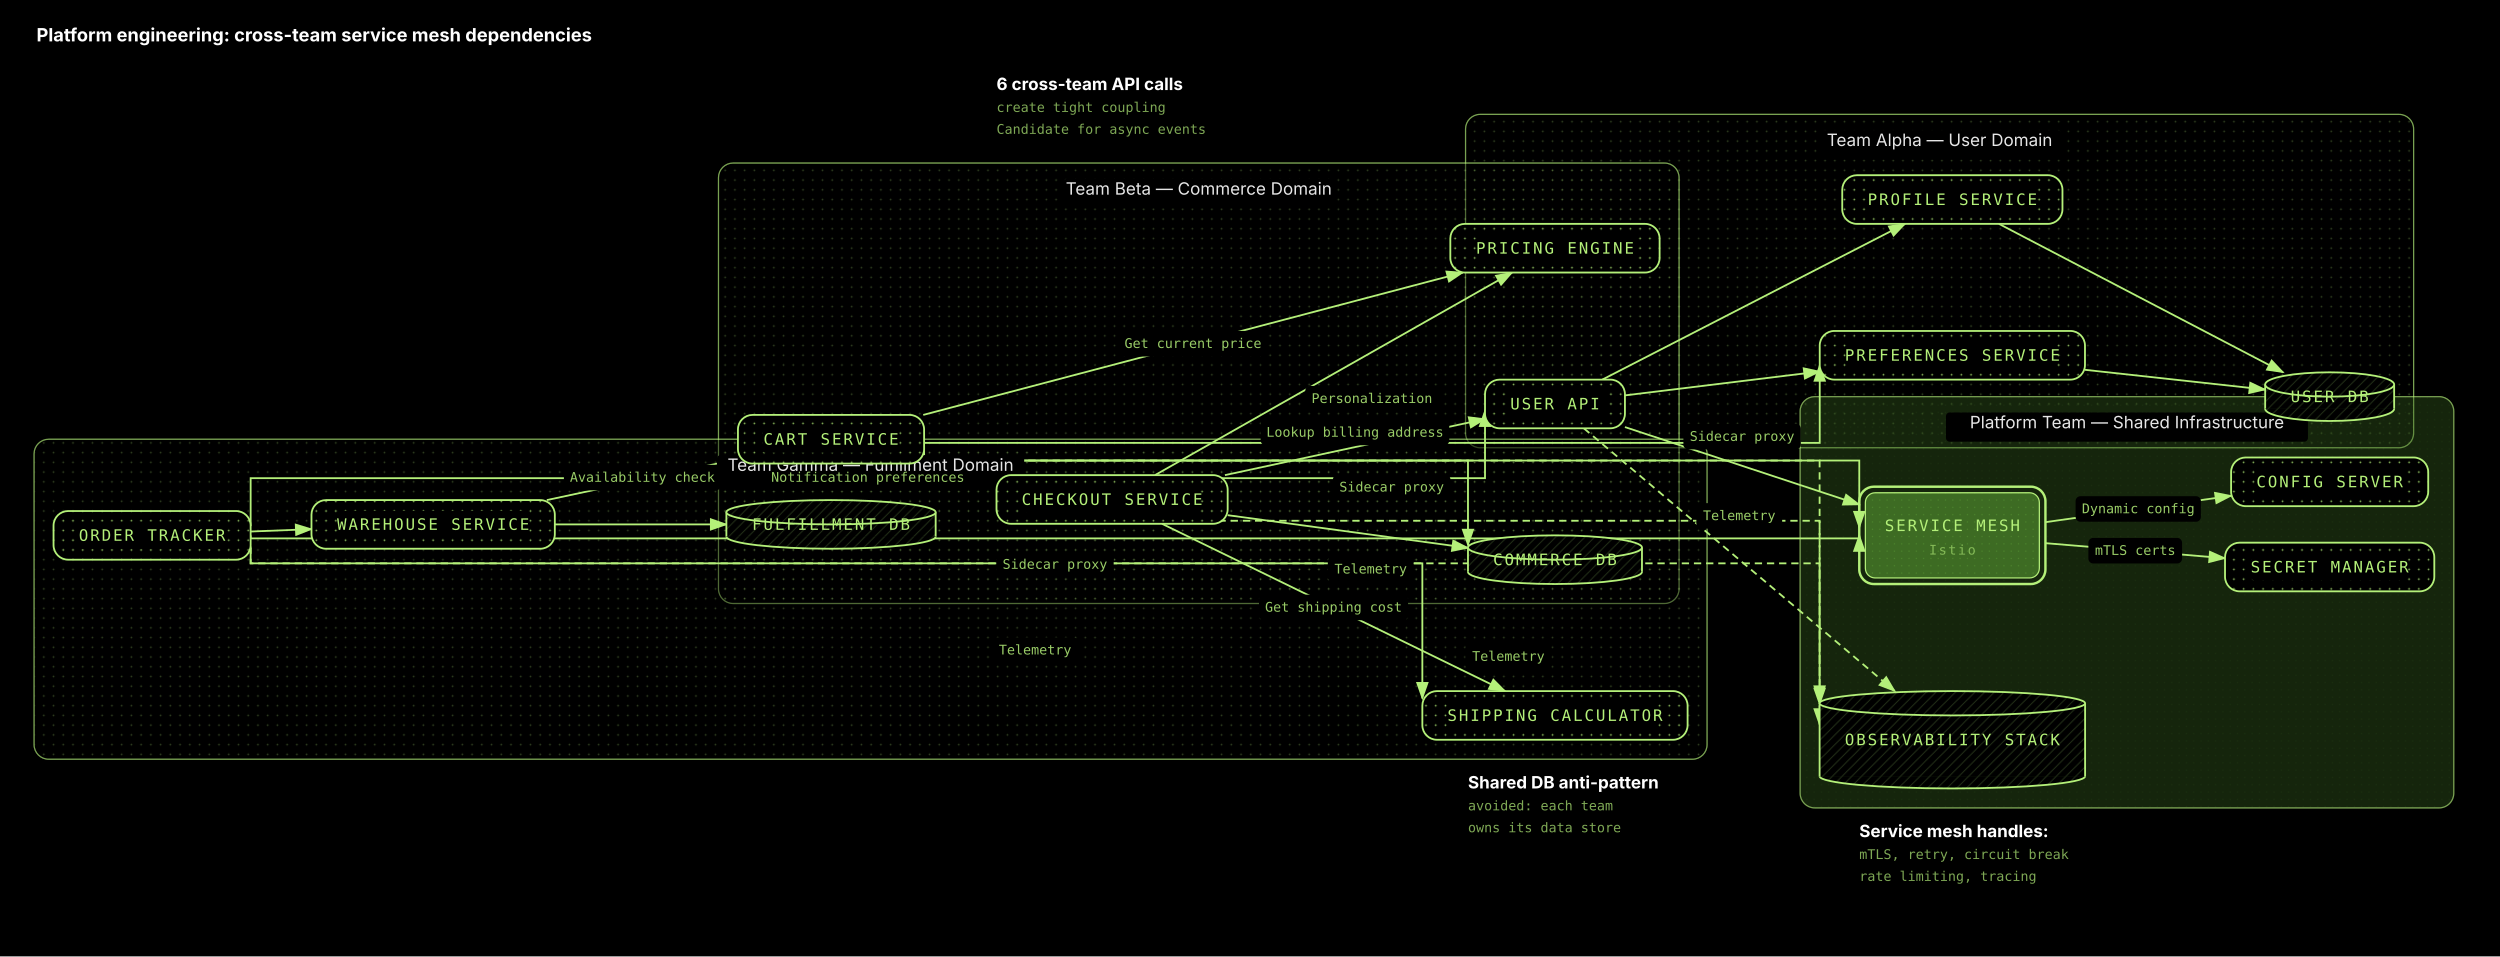
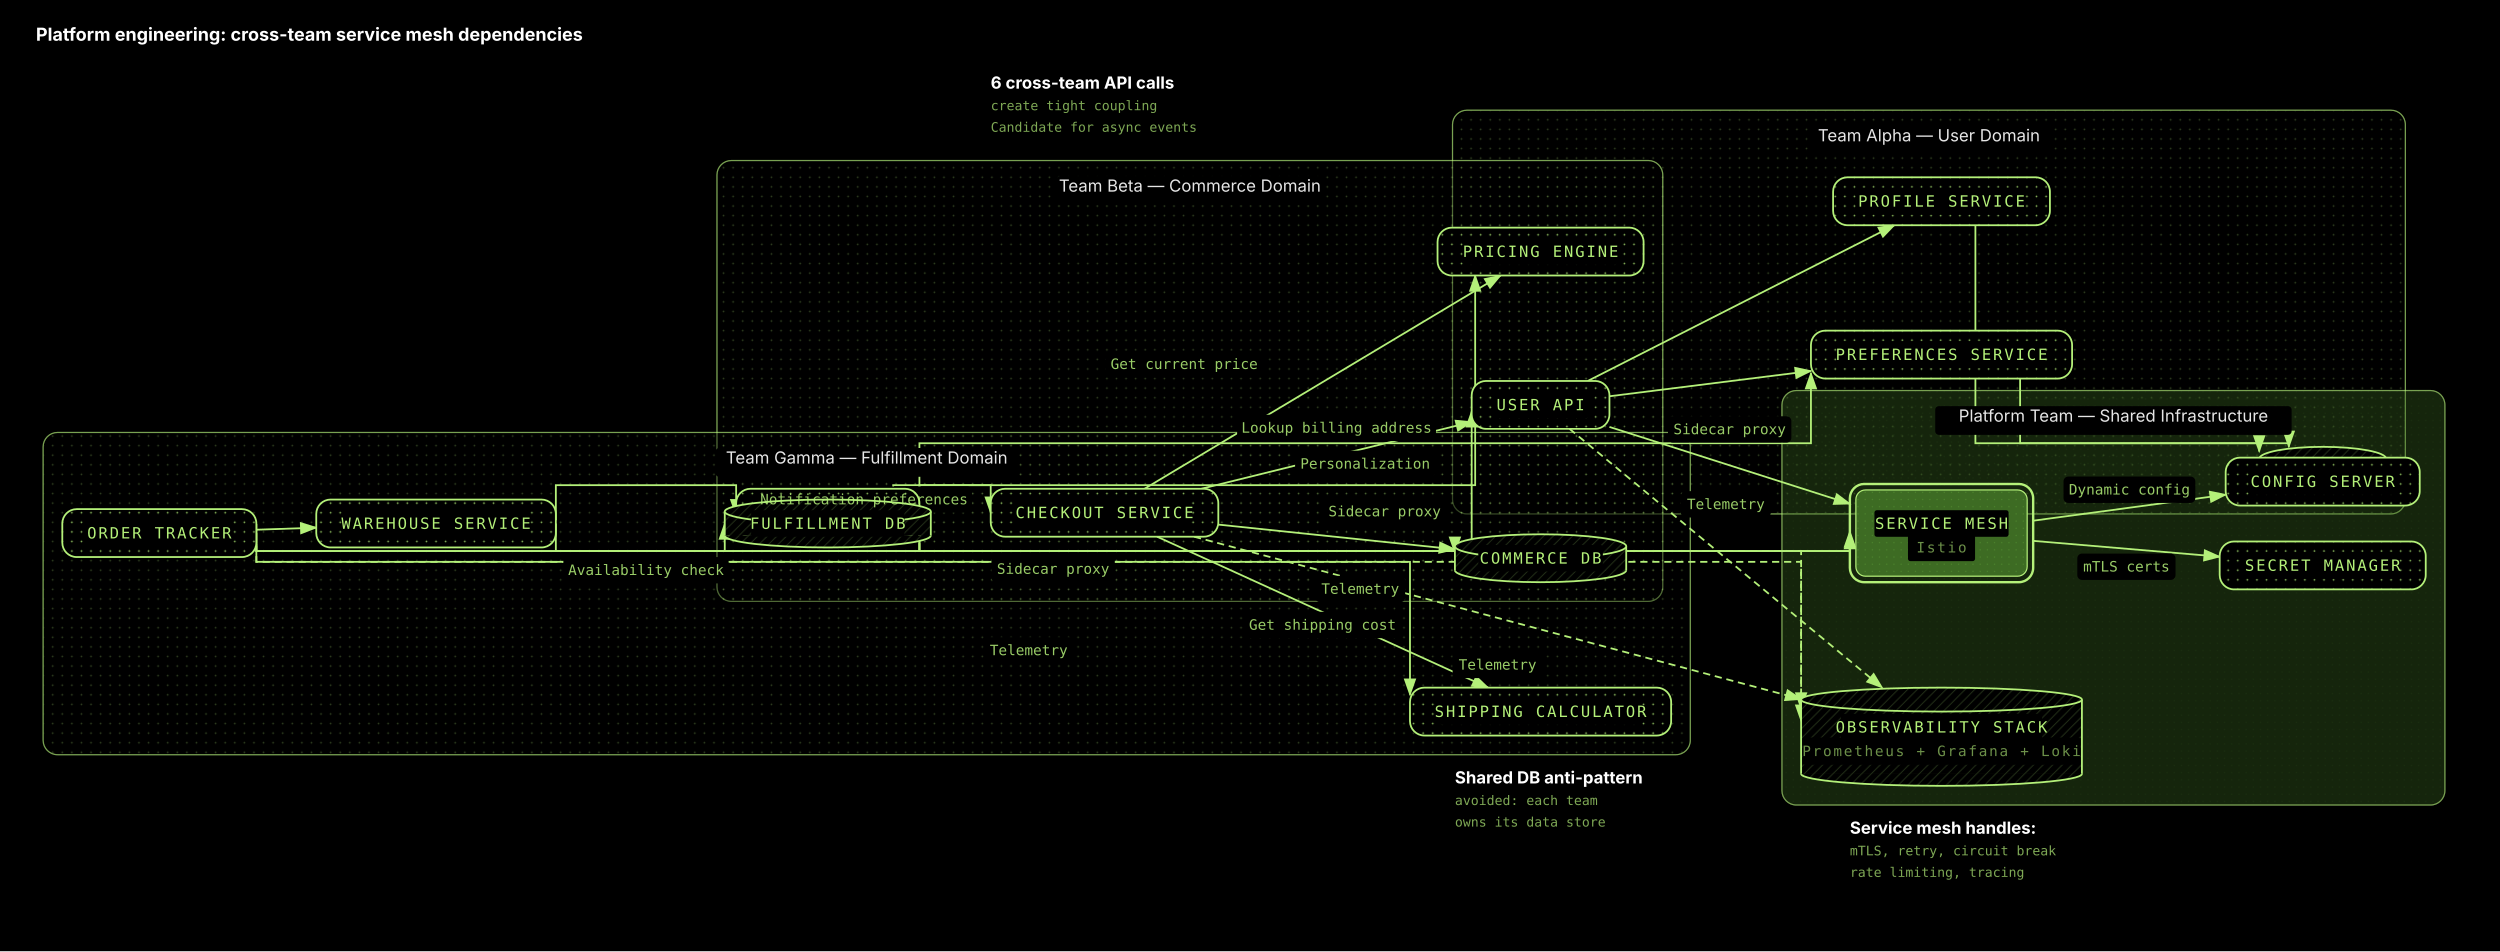
- <svg xmlns="http://www.w3.org/2000/svg" viewBox="0 0 2054.7 786" width="2054.7" height="786">
+ <svg xmlns="http://www.w3.org/2000/svg" viewBox="0 0 2086.9 794" width="2086.9" height="794">
  <defs>
    <pattern id="dotgrid" width="8" height="8" patternUnits="userSpaceOnUse">
      <rect width="8" height="8" fill="#000000" />
      <circle cx="4" cy="4" r="0.8" fill="#b4f079" opacity="0.7" />
    </pattern>
    <pattern id="crosshatch" width="8" height="8" patternUnits="userSpaceOnUse">
      <rect width="8" height="8" fill="#000000" />
      <path d="M0 8L8 0M-1 1L1 -1M7 9L9 7" stroke="#b4f079" stroke-width="0.8" opacity="0.2" />
    </pattern>
    <pattern id="hero" width="6" height="6" patternUnits="userSpaceOnUse">
      <rect width="6" height="6" fill="#3d6b23" />
      <circle cx="3" cy="3" r="0.6" fill="#5a9a35" opacity="0.5" />
    </pattern>
    <marker id="arrowhead" markerWidth="10" markerHeight="7" refX="9" refY="3.5" orient="auto" markerUnits="strokeWidth">
      <polygon points="0 0, 10 3.5, 0 7" fill="#b4f079" />
    </marker>
    <marker id="arrowhead-reverse" markerWidth="10" markerHeight="7" refX="1" refY="3.5" orient="auto" markerUnits="strokeWidth">
      <polygon points="10 0, 0 3.5, 10 7" fill="#b4f079" />
    </marker>
  </defs>
  <rect width="100%" height="100%" fill="#000000" />
  <g class="diagram">
    <text x="30" y="34" font-family="'Inter', 'Helvetica Neue', Arial, sans-serif" font-size="15" fill="#ffffff" font-weight="700">Platform engineering: cross-team service mesh dependencies</text>
-     <rect x="1204.5" y="94" width="779.2" height="274" rx="12" fill="url(#dotgrid)" stroke="#b4f079" stroke-width="1" opacity="0.35" />
-     <rect x="1204.5" y="94" width="779.2" height="274" rx="12" fill="none" stroke="#b4f079" stroke-width="1" opacity="0.5" />
-     <rect x="590.5" y="134" width="789.5" height="362" rx="12" fill="url(#dotgrid)" stroke="#b4f079" stroke-width="1" opacity="0.35" />
-     <rect x="590.5" y="134" width="789.5" height="362" rx="12" fill="none" stroke="#b4f079" stroke-width="1" opacity="0.5" />
-     <rect x="28" y="361" width="1375" height="263" rx="12" fill="url(#dotgrid)" stroke="#b4f079" stroke-width="1" opacity="0.35" />
-     <rect x="28" y="361" width="1375" height="263" rx="12" fill="none" stroke="#b4f079" stroke-width="1" opacity="0.5" />
-     <rect x="1479.5" y="326" width="537.2" height="338" rx="12" fill="url(#hero)" stroke="#b4f079" stroke-width="1" opacity="0.35" />
-     <rect x="1479.5" y="326" width="537.2" height="338" rx="12" fill="none" stroke="#b4f079" stroke-width="1" opacity="0.5" />
-     <line x1="1006.739" y1="390.5" x2="1220.5" y2="344.4" stroke="#b4f079" stroke-width="1.5" marker-end="url(#arrowhead)" />
-     <line x1="955.014" y1="430.5" x2="1236.986" y2="568" stroke="#b4f079" stroke-width="1.5" marker-end="url(#arrowhead)" />
-     <line x1="758.796" y1="341" x2="1202.204" y2="224" stroke="#b4f079" stroke-width="1.5" marker-end="url(#arrowhead)" />
-     <polyline points="759.5,355.272 759.5,364 1495.6,364 1495.6,300.161" fill="none" stroke="#b4f079" stroke-width="1.5" marker-end="url(#arrowhead)" />
-     <polyline points="206,432.413 206,393 1220.5,393 1220.5,337.386" fill="none" stroke="#b4f079" stroke-width="1.5" marker-end="url(#arrowhead)" />
-     <line x1="449.429" y1="411" x2="606.5" y2="377.376" stroke="#b4f079" stroke-width="1.5" marker-end="url(#arrowhead)" />
-     <line x1="1335.5" y1="351.014" x2="1528.1" y2="414.703" stroke="#b4f079" stroke-width="1.5" marker-end="url(#arrowhead)" />
-     <polyline points="759.5,367.558 759.5,378.5 1528.1,378.5 1528.1,433.442" fill="none" stroke="#b4f079" stroke-width="1.5" marker-end="url(#arrowhead)" />
-     <polyline points="206,440 206,442.5 1528.1,442.5 1528.1,440" fill="none" stroke="#b4f079" stroke-width="1.5" marker-end="url(#arrowhead)" />
-     <line x1="1681.1" y1="429.145" x2="1833.7" y2="407.493" stroke="#b4f079" stroke-width="1.5" marker-end="url(#arrowhead)" />
-     <line x1="1681.1" y1="446.414" x2="1828.7" y2="458.789" stroke="#b4f079" stroke-width="1.5" marker-end="url(#arrowhead)" />
-     <line x1="1301.667" y1="352" x2="1557.267" y2="568" stroke="#b4f079" stroke-width="1.5" stroke-dasharray="6 4" marker-end="url(#arrowhead)" />
-     <polyline points="757.623,381 757.623,378.5 1495.5,378.5 1495.5,578.76" fill="none" stroke="#b4f079" stroke-width="1.5" stroke-dasharray="6 4" marker-end="url(#arrowhead)" />
-     <polyline points="206,449.197 206,463 1495.5,463 1495.5,595.612" fill="none" stroke="#b4f079" stroke-width="1.5" stroke-dasharray="6 4" marker-end="url(#arrowhead)" />
-     <polyline points="983.934,430.5 983.934,428 1495.5,428 1495.5,576.799" fill="none" stroke="#b4f079" stroke-width="1.5" stroke-dasharray="6 4" marker-end="url(#arrowhead)" />
-     <line x1="1316.881" y1="312" x2="1565.719" y2="184" stroke="#b4f079" stroke-width="1.5" marker-end="url(#arrowhead)" />
-     <line x1="1335.5" y1="324.958" x2="1495.6" y2="305.35" stroke="#b4f079" stroke-width="1.5" marker-end="url(#arrowhead)" />
-     <line x1="1642.884" y1="184" x2="1876.416" y2="306" stroke="#b4f079" stroke-width="1.5" marker-end="url(#arrowhead)" />
-     <line x1="1713.6" y1="303.951" x2="1861.7" y2="320.189" stroke="#b4f079" stroke-width="1.5" marker-end="url(#arrowhead)" />
-     <line x1="759.5" y1="377.393" x2="820.667" y2="390.5" stroke="#b4f079" stroke-width="1.5" marker-end="url(#arrowhead)" />
-     <line x1="949.254" y1="390.5" x2="1242.746" y2="224" stroke="#b4f079" stroke-width="1.5" marker-end="url(#arrowhead)" />
-     <polyline points="759.5,373.729 759.5,378.5 1206.5,378.5 1206.5,448.103" fill="none" stroke="#b4f079" stroke-width="1.5" marker-end="url(#arrowhead)" />
-     <line x1="1009" y1="423.419" x2="1206.5" y2="450.277" stroke="#b4f079" stroke-width="1.5" marker-end="url(#arrowhead)" />
-     <line x1="206" y1="436.844" x2="256" y2="434.896" stroke="#b4f079" stroke-width="1.5" marker-end="url(#arrowhead)" />
-     <polyline points="206,450.397 206,463 1169,463 1169,574.009" fill="none" stroke="#b4f079" stroke-width="1.5" marker-end="url(#arrowhead)" />
-     <line x1="456" y1="431" x2="597" y2="431" stroke="#b4f079" stroke-width="1.5" marker-end="url(#arrowhead)" />
-     <rect x="1036.119" y="344.95" width="155" height="21" rx="4" fill="#000000" />
-     <rect x="1034.75" y="488.75" width="122.5" height="21" rx="4" fill="#000000" />
-     <rect x="919.25" y="272" width="122.5" height="21" rx="4" fill="#000000" />
-     <rect x="1072.8" y="317.217" width="109.5" height="21" rx="4" fill="#000000" />
-     <rect x="629.25" y="382" width="168" height="21" rx="4" fill="#000000" />
-     <rect x="463.464" y="382" width="129" height="21" rx="4" fill="#000000" />
-     <rect x="1383.55" y="348.359" width="96.5" height="21" rx="4" fill="#000000" />
-     <rect x="1095.55" y="390" width="96.5" height="21" rx="4" fill="#000000" />
-     <rect x="818.8" y="453.5" width="96.5" height="21" rx="4" fill="#000000" />
-     <rect x="1705.9" y="407.819" width="103" height="21" rx="4" fill="#000000" />
-     <rect x="1716.4" y="442.102" width="77" height="21" rx="4" fill="#000000" />
-     <rect x="1394.217" y="413.5" width="70.5" height="21" rx="4" fill="#000000" />
-     <rect x="1091.312" y="457.38" width="70.5" height="21" rx="4" fill="#000000" />
-     <rect x="815.5" y="523.905" width="70.5" height="21" rx="4" fill="#000000" />
-     <rect x="1204.467" y="529.15" width="70.5" height="21" rx="4" fill="#000000" />
-     <rect x="1494.1" y="107" width="200" height="24" fill="#000000" rx="3" />
-     <text x="1594.1" y="120" font-family="'Inter', 'Helvetica Neue', Arial, sans-serif" font-size="14" fill="#ffffff" opacity="0.9" text-anchor="middle">Team Alpha — User Domain</text>
-     <rect x="874" y="147" width="222.5" height="24" fill="#000000" rx="3" />
-     <text x="985.25" y="160" font-family="'Inter', 'Helvetica Neue', Arial, sans-serif" font-size="14" fill="#ffffff" opacity="0.9" text-anchor="middle">Team Beta — Commerce Domain</text>
-     <rect x="589.25" y="374" width="252.5" height="24" fill="#000000" rx="3" />
-     <text x="715.5" y="387" font-family="'Inter', 'Helvetica Neue', Arial, sans-serif" font-size="14" fill="#ffffff" opacity="0.9" text-anchor="middle">Team Gamma — Fulfillment Domain</text>
-     <rect x="1599.35" y="339" width="297.5" height="24" fill="#000000" rx="3" />
-     <text x="1748.1" y="352" font-family="'Inter', 'Helvetica Neue', Arial, sans-serif" font-size="14" fill="#ffffff" opacity="0.9" text-anchor="middle">Platform Team — Shared Infrastructure</text>
-     <rect x="1220.5" y="312" width="115" height="40" rx="12" fill="url(#dotgrid)" stroke="#b4f079" stroke-width="1.5" />
-     <rect x="1238" y="320.9" width="80" height="22.2" fill="#000000" rx="2" />
-     <text x="1278" y="332" font-family="'JetBrains Mono', 'Fira Code', 'SF Mono', 'Cascadia Code', monospace" font-size="13" fill="#b4f079" text-anchor="middle" dominant-baseline="central" letter-spacing="0.12em">USER API</text>
-     <rect x="1514.1" y="144" width="181" height="40" rx="12" fill="url(#dotgrid)" stroke="#b4f079" stroke-width="1.5" />
-     <rect x="1536.6" y="152.9" width="136" height="22.2" fill="#000000" rx="2" />
-     <text x="1604.6" y="164" font-family="'JetBrains Mono', 'Fira Code', 'SF Mono', 'Cascadia Code', monospace" font-size="13" fill="#b4f079" text-anchor="middle" dominant-baseline="central" letter-spacing="0.12em">PROFILE SERVICE</text>
-     <rect x="1495.6" y="272" width="218" height="40" rx="12" fill="url(#dotgrid)" stroke="#b4f079" stroke-width="1.5" />
-     <rect x="1520.6" y="280.9" width="168" height="22.2" fill="#000000" rx="2" />
-     <text x="1604.6" y="292" font-family="'JetBrains Mono', 'Fira Code', 'SF Mono', 'Cascadia Code', monospace" font-size="13" fill="#b4f079" text-anchor="middle" dominant-baseline="central" letter-spacing="0.12em">PREFERENCES SERVICE</text>
-     <rect x="1861.7" y="316" width="106" height="20" fill="url(#crosshatch)" stroke="none" />
-     <line x1="1861.7" y1="316" x2="1861.7" y2="336" stroke="#b4f079" stroke-width="1.5" />
-     <line x1="1967.7" y1="316" x2="1967.7" y2="336" stroke="#b4f079" stroke-width="1.5" />
-     <ellipse cx="1914.7" cy="316" rx="53" ry="10" fill="url(#crosshatch)" stroke="#b4f079" stroke-width="1.5" />
-     <path d="M1861.7,336 A53,10 0 0,0 1967.7,336" fill="url(#crosshatch)" stroke="#b4f079" stroke-width="1.5" />
-     <text x="1914.7" y="326" font-family="'JetBrains Mono', 'Fira Code', 'SF Mono', 'Cascadia Code', monospace" font-size="13" fill="#b4f079" text-anchor="middle" dominant-baseline="central" letter-spacing="0.12em">USER DB</text>
-     <rect x="606.5" y="341" width="153" height="40" rx="12" fill="url(#dotgrid)" stroke="#b4f079" stroke-width="1.5" />
-     <rect x="627" y="349.9" width="112" height="22.2" fill="#000000" rx="2" />
-     <text x="683" y="361" font-family="'JetBrains Mono', 'Fira Code', 'SF Mono', 'Cascadia Code', monospace" font-size="13" fill="#b4f079" text-anchor="middle" dominant-baseline="central" letter-spacing="0.12em">CART SERVICE</text>
-     <rect x="819" y="390.5" width="190" height="40" rx="12" fill="url(#dotgrid)" stroke="#b4f079" stroke-width="1.5" />
-     <rect x="842" y="399.4" width="144" height="22.2" fill="#000000" rx="2" />
-     <text x="914" y="410.5" font-family="'JetBrains Mono', 'Fira Code', 'SF Mono', 'Cascadia Code', monospace" font-size="13" fill="#b4f079" text-anchor="middle" dominant-baseline="central" letter-spacing="0.12em">CHECKOUT SERVICE</text>
-     <rect x="1192" y="184" width="172" height="40" rx="12" fill="url(#dotgrid)" stroke="#b4f079" stroke-width="1.5" />
-     <rect x="1214" y="192.9" width="128" height="22.2" fill="#000000" rx="2" />
-     <text x="1278" y="204" font-family="'JetBrains Mono', 'Fira Code', 'SF Mono', 'Cascadia Code', monospace" font-size="13" fill="#b4f079" text-anchor="middle" dominant-baseline="central" letter-spacing="0.12em">PRICING ENGINE</text>
-     <rect x="1206.5" y="450" width="143" height="20" fill="url(#crosshatch)" stroke="none" />
-     <line x1="1206.5" y1="450" x2="1206.5" y2="470" stroke="#b4f079" stroke-width="1.5" />
-     <line x1="1349.5" y1="450" x2="1349.5" y2="470" stroke="#b4f079" stroke-width="1.5" />
-     <ellipse cx="1278" cy="450" rx="71.5" ry="10" fill="url(#crosshatch)" stroke="#b4f079" stroke-width="1.5" />
-     <path d="M1206.5,470 A71.5,10 0 0,0 1349.5,470" fill="url(#crosshatch)" stroke="#b4f079" stroke-width="1.5" />
-     <text x="1278" y="460" font-family="'JetBrains Mono', 'Fira Code', 'SF Mono', 'Cascadia Code', monospace" font-size="13" fill="#b4f079" text-anchor="middle" dominant-baseline="central" letter-spacing="0.12em">COMMERCE DB</text>
-     <rect x="44" y="420" width="162" height="40" rx="12" fill="url(#dotgrid)" stroke="#b4f079" stroke-width="1.5" />
-     <rect x="65" y="428.9" width="120" height="22.2" fill="#000000" rx="2" />
-     <text x="125" y="440" font-family="'JetBrains Mono', 'Fira Code', 'SF Mono', 'Cascadia Code', monospace" font-size="13" fill="#b4f079" text-anchor="middle" dominant-baseline="central" letter-spacing="0.12em">ORDER TRACKER</text>
-     <rect x="256" y="411" width="200" height="40" rx="12" fill="url(#dotgrid)" stroke="#b4f079" stroke-width="1.5" />
-     <rect x="280" y="419.9" width="152" height="22.2" fill="#000000" rx="2" />
-     <text x="356" y="431" font-family="'JetBrains Mono', 'Fira Code', 'SF Mono', 'Cascadia Code', monospace" font-size="13" fill="#b4f079" text-anchor="middle" dominant-baseline="central" letter-spacing="0.12em">WAREHOUSE SERVICE</text>
-     <rect x="1169" y="568" width="218" height="40" rx="12" fill="url(#dotgrid)" stroke="#b4f079" stroke-width="1.5" />
-     <rect x="1194" y="576.9" width="168" height="22.2" fill="#000000" rx="2" />
-     <text x="1278" y="588" font-family="'JetBrains Mono', 'Fira Code', 'SF Mono', 'Cascadia Code', monospace" font-size="13" fill="#b4f079" text-anchor="middle" dominant-baseline="central" letter-spacing="0.12em">SHIPPING CALCULATOR</text>
-     <rect x="597" y="421" width="172" height="20" fill="url(#crosshatch)" stroke="none" />
-     <line x1="597" y1="421" x2="597" y2="441" stroke="#b4f079" stroke-width="1.5" />
-     <line x1="769" y1="421" x2="769" y2="441" stroke="#b4f079" stroke-width="1.5" />
-     <ellipse cx="683" cy="421" rx="86" ry="10" fill="url(#crosshatch)" stroke="#b4f079" stroke-width="1.5" />
-     <path d="M597,441 A86,10 0 0,0 769,441" fill="url(#crosshatch)" stroke="#b4f079" stroke-width="1.5" />
-     <text x="683" y="431" font-family="'JetBrains Mono', 'Fira Code', 'SF Mono', 'Cascadia Code', monospace" font-size="13" fill="#b4f079" text-anchor="middle" dominant-baseline="central" letter-spacing="0.12em">FULFILLMENT DB</text>
-     <rect x="1528.1" y="400" width="153" height="80" rx="12" fill="none" stroke="#b4f079" stroke-width="2" />
-     <rect x="1533.1" y="405" width="143" height="70" rx="8" fill="url(#hero)" stroke="#b4f079" stroke-width="1" />
-     <text x="1604.6" y="432" font-family="'JetBrains Mono', 'Fira Code', 'SF Mono', 'Cascadia Code', monospace" font-size="13" fill="#b4f079" text-anchor="middle" dominant-baseline="central" letter-spacing="0.12em">SERVICE MESH</text>
-     <text x="1604.6" y="452" font-family="'JetBrains Mono', 'Fira Code', 'SF Mono', 'Cascadia Code', monospace" font-size="11" fill="#b4f079" opacity="0.6" text-anchor="middle" dominant-baseline="central" letter-spacing="0.12em">Istio</text>
-     <rect x="1833.7" y="376" width="162" height="40" rx="12" fill="url(#dotgrid)" stroke="#b4f079" stroke-width="1.5" />
-     <rect x="1854.7" y="384.9" width="120" height="22.2" fill="#000000" rx="2" />
-     <text x="1914.7" y="396" font-family="'JetBrains Mono', 'Fira Code', 'SF Mono', 'Cascadia Code', monospace" font-size="13" fill="#b4f079" text-anchor="middle" dominant-baseline="central" letter-spacing="0.12em">CONFIG SERVER</text>
-     <rect x="1828.7" y="446" width="172" height="40" rx="12" fill="url(#dotgrid)" stroke="#b4f079" stroke-width="1.5" />
-     <rect x="1850.7" y="454.9" width="128" height="22.2" fill="#000000" rx="2" />
-     <text x="1914.7" y="466" font-family="'JetBrains Mono', 'Fira Code', 'SF Mono', 'Cascadia Code', monospace" font-size="13" fill="#b4f079" text-anchor="middle" dominant-baseline="central" letter-spacing="0.12em">SECRET MANAGER</text>
-     <rect x="1495.5" y="578" width="218.2" height="60" fill="url(#crosshatch)" stroke="none" />
-     <line x1="1495.5" y1="578" x2="1495.5" y2="638" stroke="#b4f079" stroke-width="1.5" />
-     <line x1="1713.7" y1="578" x2="1713.7" y2="638" stroke="#b4f079" stroke-width="1.5" />
-     <ellipse cx="1604.6" cy="578" rx="109.1" ry="10" fill="url(#crosshatch)" stroke="#b4f079" stroke-width="1.5" />
-     <path d="M1495.5,638 A109.1,10 0 0,0 1713.7,638" fill="url(#crosshatch)" stroke="#b4f079" stroke-width="1.5" />
-     <text x="1604.6" y="608" font-family="'JetBrains Mono', 'Fira Code', 'SF Mono', 'Cascadia Code', monospace" font-size="13" fill="#b4f079" text-anchor="middle" dominant-baseline="central" letter-spacing="0.12em">OBSERVABILITY STACK</text>
-     <text x="1113.619" y="358.95" font-family="'JetBrains Mono', 'Fira Code', 'SF Mono', 'Cascadia Code', monospace" font-size="11" fill="#b4f079" opacity="0.85" text-anchor="middle">Lookup billing address</text>
-     <text x="1096" y="502.75" font-family="'JetBrains Mono', 'Fira Code', 'SF Mono', 'Cascadia Code', monospace" font-size="11" fill="#b4f079" opacity="0.85" text-anchor="middle">Get shipping cost</text>
-     <text x="980.5" y="286" font-family="'JetBrains Mono', 'Fira Code', 'SF Mono', 'Cascadia Code', monospace" font-size="11" fill="#b4f079" opacity="0.85" text-anchor="middle">Get current price</text>
-     <text x="1127.55" y="331.217" font-family="'JetBrains Mono', 'Fira Code', 'SF Mono', 'Cascadia Code', monospace" font-size="11" fill="#b4f079" opacity="0.85" text-anchor="middle">Personalization</text>
-     <text x="713.25" y="396" font-family="'JetBrains Mono', 'Fira Code', 'SF Mono', 'Cascadia Code', monospace" font-size="11" fill="#b4f079" opacity="0.85" text-anchor="middle">Notification preferences</text>
-     <text x="527.964" y="396" font-family="'JetBrains Mono', 'Fira Code', 'SF Mono', 'Cascadia Code', monospace" font-size="11" fill="#b4f079" opacity="0.85" text-anchor="middle">Availability check</text>
-     <text x="1431.8" y="362.359" font-family="'JetBrains Mono', 'Fira Code', 'SF Mono', 'Cascadia Code', monospace" font-size="11" fill="#b4f079" opacity="0.85" text-anchor="middle">Sidecar proxy</text>
-     <text x="1143.8" y="404" font-family="'JetBrains Mono', 'Fira Code', 'SF Mono', 'Cascadia Code', monospace" font-size="11" fill="#b4f079" opacity="0.85" text-anchor="middle">Sidecar proxy</text>
-     <text x="867.05" y="467.5" font-family="'JetBrains Mono', 'Fira Code', 'SF Mono', 'Cascadia Code', monospace" font-size="11" fill="#b4f079" opacity="0.85" text-anchor="middle">Sidecar proxy</text>
-     <text x="1757.4" y="421.819" font-family="'JetBrains Mono', 'Fira Code', 'SF Mono', 'Cascadia Code', monospace" font-size="11" fill="#b4f079" opacity="0.85" text-anchor="middle">Dynamic config</text>
-     <text x="1754.9" y="456.102" font-family="'JetBrains Mono', 'Fira Code', 'SF Mono', 'Cascadia Code', monospace" font-size="11" fill="#b4f079" opacity="0.85" text-anchor="middle">mTLS certs</text>
-     <text x="1429.467" y="427.5" font-family="'JetBrains Mono', 'Fira Code', 'SF Mono', 'Cascadia Code', monospace" font-size="11" fill="#b4f079" opacity="0.85" text-anchor="middle">Telemetry</text>
-     <text x="1126.562" y="471.38" font-family="'JetBrains Mono', 'Fira Code', 'SF Mono', 'Cascadia Code', monospace" font-size="11" fill="#b4f079" opacity="0.85" text-anchor="middle">Telemetry</text>
-     <text x="850.75" y="537.905" font-family="'JetBrains Mono', 'Fira Code', 'SF Mono', 'Cascadia Code', monospace" font-size="11" fill="#b4f079" opacity="0.85" text-anchor="middle">Telemetry</text>
-     <text x="1239.717" y="543.15" font-family="'JetBrains Mono', 'Fira Code', 'SF Mono', 'Cascadia Code', monospace" font-size="11" fill="#b4f079" opacity="0.85" text-anchor="middle">Telemetry</text>
-     <text x="819" y="74" font-family="'Inter', 'Helvetica Neue', Arial, sans-serif" font-size="14" fill="#ffffff" font-weight="700">6 cross-team API calls</text>
-     <text x="819" y="92" font-family="'JetBrains Mono', 'Fira Code', 'SF Mono', 'Cascadia Code', monospace" font-size="11" fill="#b4f079" opacity="0.7">create tight coupling</text>
-     <text x="819" y="110" font-family="'JetBrains Mono', 'Fira Code', 'SF Mono', 'Cascadia Code', monospace" font-size="11" fill="#b4f079" opacity="0.7">Candidate for async events</text>
-     <text x="1528.1" y="688" font-family="'Inter', 'Helvetica Neue', Arial, sans-serif" font-size="14" fill="#ffffff" font-weight="700">Service mesh handles:</text>
-     <text x="1528.1" y="706" font-family="'JetBrains Mono', 'Fira Code', 'SF Mono', 'Cascadia Code', monospace" font-size="11" fill="#b4f079" opacity="0.7">mTLS, retry, circuit break</text>
-     <text x="1528.1" y="724" font-family="'JetBrains Mono', 'Fira Code', 'SF Mono', 'Cascadia Code', monospace" font-size="11" fill="#b4f079" opacity="0.7">rate limiting, tracing</text>
-     <text x="1206.5" y="648" font-family="'Inter', 'Helvetica Neue', Arial, sans-serif" font-size="14" fill="#ffffff" font-weight="700">Shared DB anti-pattern</text>
-     <text x="1206.5" y="666" font-family="'JetBrains Mono', 'Fira Code', 'SF Mono', 'Cascadia Code', monospace" font-size="11" fill="#b4f079" opacity="0.7">avoided: each team</text>
-     <text x="1206.5" y="684" font-family="'JetBrains Mono', 'Fira Code', 'SF Mono', 'Cascadia Code', monospace" font-size="11" fill="#b4f079" opacity="0.7">owns its data store</text>
+     <rect x="1212.5" y="92" width="795.4" height="337" rx="12" fill="url(#dotgrid)" stroke="#b4f079" stroke-width="1" opacity="0.35" />
+     <rect x="1212.5" y="92" width="795.4" height="337" rx="12" fill="none" stroke="#b4f079" stroke-width="1" opacity="0.5" />
+     <rect x="598.5" y="134" width="789.5" height="368" rx="12" fill="url(#dotgrid)" stroke="#b4f079" stroke-width="1" opacity="0.35" />
+     <rect x="598.5" y="134" width="789.5" height="368" rx="12" fill="none" stroke="#b4f079" stroke-width="1" opacity="0.5" />
+     <rect x="36" y="361" width="1375" height="269" rx="12" fill="url(#dotgrid)" stroke="#b4f079" stroke-width="1" opacity="0.35" />
+     <rect x="36" y="361" width="1375" height="269" rx="12" fill="none" stroke="#b4f079" stroke-width="1" opacity="0.5" />
+     <rect x="1487.5" y="326" width="553.4" height="346" rx="12" fill="url(#hero)" stroke="#b4f079" stroke-width="1" opacity="0.35" />
+     <rect x="1487.5" y="326" width="553.4" height="346" rx="12" fill="none" stroke="#b4f079" stroke-width="1" opacity="0.5" />
+     <line x1="1002.889" y1="408" x2="1228.5" y2="352.217" stroke="#b4f079" stroke-width="1.5" marker-end="url(#arrowhead)" />
+     <line x1="965.855" y1="448" x2="1242.145" y2="574" stroke="#b4f079" stroke-width="1.5" marker-end="url(#arrowhead)" />
+     <polyline points="745.587,408 745.587,405 1231.413,405 1231.413,230" fill="none" stroke="#b4f079" stroke-width="1.5" marker-end="url(#arrowhead)" />
+     <polyline points="767.5,417.138 767.5,370 1511.7,370 1511.7,311.476" fill="none" stroke="#b4f079" stroke-width="1.5" marker-end="url(#arrowhead)" />
+     <polyline points="214,437.483 214,460 1228.5,460 1228.5,343.336" fill="none" stroke="#b4f079" stroke-width="1.5" marker-end="url(#arrowhead)" />
+     <polyline points="464,434.248 464,405 614.5,405 614.5,430.106" fill="none" stroke="#b4f079" stroke-width="1.5" marker-end="url(#arrowhead)" />
+     <line x1="1343.5" y1="356.382" x2="1544.2" y2="420.544" stroke="#b4f079" stroke-width="1.5" marker-end="url(#arrowhead)" />
+     <polyline points="767.5,429.399 767.5,460 1544.2,460 1544.2,443.601" fill="none" stroke="#b4f079" stroke-width="1.5" marker-end="url(#arrowhead)" />
+     <polyline points="214,445 214,460 1544.2,460 1544.2,445" fill="none" stroke="#b4f079" stroke-width="1.5" marker-end="url(#arrowhead)" />
+     <line x1="1697.2" y1="434.662" x2="1857.9" y2="412.946" stroke="#b4f079" stroke-width="1.5" marker-end="url(#arrowhead)" />
+     <line x1="1697.2" y1="451.491" x2="1852.9" y2="464.703" stroke="#b4f079" stroke-width="1.5" marker-end="url(#arrowhead)" />
+     <line x1="1310.166" y1="358" x2="1571.16" y2="574" stroke="#b4f079" stroke-width="1.5" stroke-dasharray="6 4" marker-end="url(#arrowhead)" />
+     <polyline points="767.5,443.387 767.5,460 1503.5,460 1503.5,591.426" fill="none" stroke="#b4f079" stroke-width="1.5" stroke-dasharray="6 4" marker-end="url(#arrowhead)" />
+     <polyline points="214,454.256 214,469 1503.5,469 1503.5,601.608" fill="none" stroke="#b4f079" stroke-width="1.5" stroke-dasharray="6 4" marker-end="url(#arrowhead)" />
+     <line x1="996.727" y1="448" x2="1503.5" y2="583.633" stroke="#b4f079" stroke-width="1.5" stroke-dasharray="6 4" marker-end="url(#arrowhead)" />
+     <line x1="1325.376" y1="318" x2="1581.324" y2="188" stroke="#b4f079" stroke-width="1.5" marker-end="url(#arrowhead)" />
+     <line x1="1343.5" y1="330.785" x2="1511.7" y2="309.678" stroke="#b4f079" stroke-width="1.5" marker-end="url(#arrowhead)" />
+     <polyline points="1648.984,188 1648.984,370 1910.616,370 1910.616,373" fill="none" stroke="#b4f079" stroke-width="1.5" marker-end="url(#arrowhead)" />
+     <polyline points="1686.308,316 1686.308,370 1885.9,370 1885.9,376.843" fill="none" stroke="#b4f079" stroke-width="1.5" marker-end="url(#arrowhead)" />
+     <polyline points="767.5,428 767.5,405 827,405 827,428" fill="none" stroke="#b4f079" stroke-width="1.5" marker-end="url(#arrowhead)" />
+     <line x1="955.394" y1="408" x2="1252.606" y2="230" stroke="#b4f079" stroke-width="1.5" marker-end="url(#arrowhead)" />
+     <polyline points="767.5,432.886 767.5,460 1214.5,460 1214.5,461.434" fill="none" stroke="#b4f079" stroke-width="1.5" marker-end="url(#arrowhead)" />
+     <line x1="1017" y1="437.918" x2="1214.5" y2="458.536" stroke="#b4f079" stroke-width="1.5" marker-end="url(#arrowhead)" />
+     <line x1="214" y1="442.195" x2="264" y2="440.463" stroke="#b4f079" stroke-width="1.5" marker-end="url(#arrowhead)" />
+     <polyline points="214,455.467 214,469 1177,469 1177,579.914" fill="none" stroke="#b4f079" stroke-width="1.5" marker-end="url(#arrowhead)" />
+     <polyline points="464,437 464,460 605,460 605,437" fill="none" stroke="#b4f079" stroke-width="1.5" marker-end="url(#arrowhead)" />
+     <rect x="1032.694" y="346.208" width="166" height="22" rx="4" fill="#000000" />
+     <rect x="1038.5" y="510.703" width="131" height="22" rx="4" fill="#000000" />
+     <rect x="923" y="293" width="131" height="22" rx="4" fill="#000000" />
+     <rect x="1081.1" y="376.208" width="117" height="22" rx="4" fill="#000000" />
+     <rect x="631.25" y="406" width="180" height="22" rx="4" fill="#000000" />
+     <rect x="470.25" y="465" width="138" height="22" rx="4" fill="#000000" />
+     <rect x="1392.35" y="347.463" width="103" height="22" rx="4" fill="#000000" />
+     <rect x="1104.35" y="416" width="103" height="22" rx="4" fill="#000000" />
+     <rect x="827.6" y="464" width="103" height="22" rx="4" fill="#000000" />
+     <rect x="1722.55" y="397.804" width="110" height="22" rx="4" fill="#000000" />
+     <rect x="1734.05" y="462.097" width="82" height="22" rx="4" fill="#000000" />
+     <rect x="1403.163" y="410" width="75" height="22" rx="4" fill="#000000" />
+     <rect x="1098" y="480.703" width="75" height="22" rx="4" fill="#000000" />
+     <rect x="821.25" y="531.932" width="75" height="22" rx="4" fill="#000000" />
+     <rect x="1212.614" y="544" width="75" height="22" rx="4" fill="#000000" />
+     <rect x="1510.2" y="105" width="200" height="24" fill="#000000" rx="3" />
+     <text x="1610.2" y="118" font-family="'Inter', 'Helvetica Neue', Arial, sans-serif" font-size="14" fill="#ffffff" opacity="0.9" text-anchor="middle">Team Alpha — User Domain</text>
+     <rect x="882" y="147" width="222.5" height="24" fill="#000000" rx="3" />
+     <text x="993.25" y="160" font-family="'Inter', 'Helvetica Neue', Arial, sans-serif" font-size="14" fill="#ffffff" opacity="0.9" text-anchor="middle">Team Beta — Commerce Domain</text>
+     <rect x="597.25" y="374" width="252.5" height="24" fill="#000000" rx="3" />
+     <text x="723.5" y="387" font-family="'Inter', 'Helvetica Neue', Arial, sans-serif" font-size="14" fill="#ffffff" opacity="0.9" text-anchor="middle">Team Gamma — Fulfillment Domain</text>
+     <rect x="1615.45" y="339" width="297.5" height="24" fill="#000000" rx="3" />
+     <text x="1764.2" y="352" font-family="'Inter', 'Helvetica Neue', Arial, sans-serif" font-size="14" fill="#ffffff" opacity="0.9" text-anchor="middle">Platform Team — Shared Infrastructure</text>
+     <rect x="1228.5" y="318" width="115" height="40" rx="12" fill="url(#dotgrid)" stroke="#b4f079" stroke-width="1.5" />
+     <rect x="1246" y="326.9" width="80" height="22.2" fill="#000000" rx="2" />
+     <text x="1286" y="338" font-family="'JetBrains Mono', 'Fira Code', 'SF Mono', 'Cascadia Code', monospace" font-size="13" fill="#b4f079" text-anchor="middle" dominant-baseline="central" letter-spacing="0.12em">USER API</text>
+     <rect x="1530.2" y="148" width="181" height="40" rx="12" fill="url(#dotgrid)" stroke="#b4f079" stroke-width="1.5" />
+     <rect x="1552.7" y="156.9" width="136" height="22.2" fill="#000000" rx="2" />
+     <text x="1620.7" y="168" font-family="'JetBrains Mono', 'Fira Code', 'SF Mono', 'Cascadia Code', monospace" font-size="13" fill="#b4f079" text-anchor="middle" dominant-baseline="central" letter-spacing="0.12em">PROFILE SERVICE</text>
+     <rect x="1511.7" y="276" width="218" height="40" rx="12" fill="url(#dotgrid)" stroke="#b4f079" stroke-width="1.5" />
+     <rect x="1536.7" y="284.9" width="168" height="22.2" fill="#000000" rx="2" />
+     <text x="1620.7" y="296" font-family="'JetBrains Mono', 'Fira Code', 'SF Mono', 'Cascadia Code', monospace" font-size="13" fill="#b4f079" text-anchor="middle" dominant-baseline="central" letter-spacing="0.12em">PREFERENCES SERVICE</text>
+     <rect x="1885.9" y="383" width="106" height="20" fill="url(#crosshatch)" stroke="none" />
+     <line x1="1885.9" y1="383" x2="1885.9" y2="403" stroke="#b4f079" stroke-width="1.5" />
+     <line x1="1991.9" y1="383" x2="1991.9" y2="403" stroke="#b4f079" stroke-width="1.5" />
+     <ellipse cx="1938.9" cy="383" rx="53" ry="10" fill="url(#crosshatch)" stroke="#b4f079" stroke-width="1.5" />
+     <path d="M1885.9,403 A53,10 0 0,0 1991.9,403" fill="url(#crosshatch)" stroke="#b4f079" stroke-width="1.5" />
+     <rect x="1902.9" y="381.9" width="72" height="22.2" fill="#000000" rx="2" />
+     <text x="1938.9" y="393" font-family="'JetBrains Mono', 'Fira Code', 'SF Mono', 'Cascadia Code', monospace" font-size="13" fill="#b4f079" text-anchor="middle" dominant-baseline="central" letter-spacing="0.12em">USER DB</text>
+     <rect x="614.5" y="408" width="153" height="40" rx="12" fill="url(#dotgrid)" stroke="#b4f079" stroke-width="1.5" />
+     <rect x="635" y="416.9" width="112" height="22.2" fill="#000000" rx="2" />
+     <text x="691" y="428" font-family="'JetBrains Mono', 'Fira Code', 'SF Mono', 'Cascadia Code', monospace" font-size="13" fill="#b4f079" text-anchor="middle" dominant-baseline="central" letter-spacing="0.12em">CART SERVICE</text>
+     <rect x="827" y="408" width="190" height="40" rx="12" fill="url(#dotgrid)" stroke="#b4f079" stroke-width="1.5" />
+     <rect x="850" y="416.9" width="144" height="22.2" fill="#000000" rx="2" />
+     <text x="922" y="428" font-family="'JetBrains Mono', 'Fira Code', 'SF Mono', 'Cascadia Code', monospace" font-size="13" fill="#b4f079" text-anchor="middle" dominant-baseline="central" letter-spacing="0.12em">CHECKOUT SERVICE</text>
+     <rect x="1200" y="190" width="172" height="40" rx="12" fill="url(#dotgrid)" stroke="#b4f079" stroke-width="1.5" />
+     <rect x="1222" y="198.9" width="128" height="22.2" fill="#000000" rx="2" />
+     <text x="1286" y="210" font-family="'JetBrains Mono', 'Fira Code', 'SF Mono', 'Cascadia Code', monospace" font-size="13" fill="#b4f079" text-anchor="middle" dominant-baseline="central" letter-spacing="0.12em">PRICING ENGINE</text>
+     <rect x="1214.5" y="456" width="143" height="20" fill="url(#crosshatch)" stroke="none" />
+     <line x1="1214.5" y1="456" x2="1214.5" y2="476" stroke="#b4f079" stroke-width="1.5" />
+     <line x1="1357.5" y1="456" x2="1357.5" y2="476" stroke="#b4f079" stroke-width="1.5" />
+     <ellipse cx="1286" cy="456" rx="71.5" ry="10" fill="url(#crosshatch)" stroke="#b4f079" stroke-width="1.5" />
+     <path d="M1214.5,476 A71.5,10 0 0,0 1357.5,476" fill="url(#crosshatch)" stroke="#b4f079" stroke-width="1.5" />
+     <rect x="1234" y="454.9" width="104" height="22.2" fill="#000000" rx="2" />
+     <text x="1286" y="466" font-family="'JetBrains Mono', 'Fira Code', 'SF Mono', 'Cascadia Code', monospace" font-size="13" fill="#b4f079" text-anchor="middle" dominant-baseline="central" letter-spacing="0.12em">COMMERCE DB</text>
+     <rect x="52" y="425" width="162" height="40" rx="12" fill="url(#dotgrid)" stroke="#b4f079" stroke-width="1.5" />
+     <rect x="73" y="433.9" width="120" height="22.2" fill="#000000" rx="2" />
+     <text x="133" y="445" font-family="'JetBrains Mono', 'Fira Code', 'SF Mono', 'Cascadia Code', monospace" font-size="13" fill="#b4f079" text-anchor="middle" dominant-baseline="central" letter-spacing="0.12em">ORDER TRACKER</text>
+     <rect x="264" y="417" width="200" height="40" rx="12" fill="url(#dotgrid)" stroke="#b4f079" stroke-width="1.5" />
+     <rect x="288" y="425.9" width="152" height="22.2" fill="#000000" rx="2" />
+     <text x="364" y="437" font-family="'JetBrains Mono', 'Fira Code', 'SF Mono', 'Cascadia Code', monospace" font-size="13" fill="#b4f079" text-anchor="middle" dominant-baseline="central" letter-spacing="0.12em">WAREHOUSE SERVICE</text>
+     <rect x="1177" y="574" width="218" height="40" rx="12" fill="url(#dotgrid)" stroke="#b4f079" stroke-width="1.5" />
+     <rect x="1202" y="582.9" width="168" height="22.2" fill="#000000" rx="2" />
+     <text x="1286" y="594" font-family="'JetBrains Mono', 'Fira Code', 'SF Mono', 'Cascadia Code', monospace" font-size="13" fill="#b4f079" text-anchor="middle" dominant-baseline="central" letter-spacing="0.12em">SHIPPING CALCULATOR</text>
+     <rect x="605" y="427" width="172" height="20" fill="url(#crosshatch)" stroke="none" />
+     <line x1="605" y1="427" x2="605" y2="447" stroke="#b4f079" stroke-width="1.5" />
+     <line x1="777" y1="427" x2="777" y2="447" stroke="#b4f079" stroke-width="1.5" />
+     <ellipse cx="691" cy="427" rx="86" ry="10" fill="url(#crosshatch)" stroke="#b4f079" stroke-width="1.5" />
+     <path d="M605,447 A86,10 0 0,0 777,447" fill="url(#crosshatch)" stroke="#b4f079" stroke-width="1.5" />
+     <rect x="627" y="425.9" width="128" height="22.2" fill="#000000" rx="2" />
+     <text x="691" y="437" font-family="'JetBrains Mono', 'Fira Code', 'SF Mono', 'Cascadia Code', monospace" font-size="13" fill="#b4f079" text-anchor="middle" dominant-baseline="central" letter-spacing="0.12em">FULFILLMENT DB</text>
+     <rect x="1544.2" y="404" width="153" height="82" rx="12" fill="none" stroke="#b4f079" stroke-width="2" />
+     <rect x="1549.2" y="409" width="143" height="72" rx="8" fill="url(#hero)" stroke="#b4f079" stroke-width="1" />
+     <rect x="1564.7" y="425.9" width="112" height="22.2" fill="#000000" rx="2" />
+     <text x="1620.7" y="437" font-family="'JetBrains Mono', 'Fira Code', 'SF Mono', 'Cascadia Code', monospace" font-size="13" fill="#b4f079" text-anchor="middle" dominant-baseline="central" letter-spacing="0.12em">SERVICE MESH</text>
+     <rect x="1592.7" y="445.6" width="56" height="22.8" fill="#000000" rx="2" />
+     <text x="1620.7" y="457" font-family="'JetBrains Mono', 'Fira Code', 'SF Mono', 'Cascadia Code', monospace" font-size="12" fill="#b4f079" opacity="0.6" text-anchor="middle" dominant-baseline="central" letter-spacing="0.12em">Istio</text>
+     <rect x="1857.9" y="382" width="162" height="40" rx="12" fill="url(#dotgrid)" stroke="#b4f079" stroke-width="1.5" />
+     <rect x="1878.9" y="390.9" width="120" height="22.2" fill="#000000" rx="2" />
+     <text x="1938.9" y="402" font-family="'JetBrains Mono', 'Fira Code', 'SF Mono', 'Cascadia Code', monospace" font-size="13" fill="#b4f079" text-anchor="middle" dominant-baseline="central" letter-spacing="0.12em">CONFIG SERVER</text>
+     <rect x="1852.9" y="452" width="172" height="40" rx="12" fill="url(#dotgrid)" stroke="#b4f079" stroke-width="1.5" />
+     <rect x="1874.9" y="460.9" width="128" height="22.2" fill="#000000" rx="2" />
+     <text x="1938.9" y="472" font-family="'JetBrains Mono', 'Fira Code', 'SF Mono', 'Cascadia Code', monospace" font-size="13" fill="#b4f079" text-anchor="middle" dominant-baseline="central" letter-spacing="0.12em">SECRET MANAGER</text>
+     <rect x="1503.5" y="584" width="234.4" height="62" fill="url(#crosshatch)" stroke="none" />
+     <line x1="1503.5" y1="584" x2="1503.5" y2="646" stroke="#b4f079" stroke-width="1.5" />
+     <line x1="1737.9" y1="584" x2="1737.9" y2="646" stroke="#b4f079" stroke-width="1.5" />
+     <ellipse cx="1620.7" cy="584" rx="117.2" ry="10" fill="url(#crosshatch)" stroke="#b4f079" stroke-width="1.5" />
+     <path d="M1503.5,646 A117.2,10 0 0,0 1737.9,646" fill="url(#crosshatch)" stroke="#b4f079" stroke-width="1.5" />
+     <rect x="1536.7" y="595.9" width="168" height="22.2" fill="#000000" rx="2" />
+     <text x="1620.7" y="607" font-family="'JetBrains Mono', 'Fira Code', 'SF Mono', 'Cascadia Code', monospace" font-size="13" fill="#b4f079" text-anchor="middle" dominant-baseline="central" letter-spacing="0.12em">OBSERVABILITY STACK</text>
+     <rect x="1504.7" y="615.6" width="232" height="22.8" fill="#000000" rx="2" />
+     <text x="1620.7" y="627" font-family="'JetBrains Mono', 'Fira Code', 'SF Mono', 'Cascadia Code', monospace" font-size="12" fill="#b4f079" opacity="0.6" text-anchor="middle" dominant-baseline="central" letter-spacing="0.12em">Prometheus + Grafana + Loki</text>
+     <text x="1115.694" y="361.208" font-family="'JetBrains Mono', 'Fira Code', 'SF Mono', 'Cascadia Code', monospace" font-size="12" fill="#b4f079" opacity="0.85" text-anchor="middle">Lookup billing address</text>
+     <text x="1104" y="525.703" font-family="'JetBrains Mono', 'Fira Code', 'SF Mono', 'Cascadia Code', monospace" font-size="12" fill="#b4f079" opacity="0.85" text-anchor="middle">Get shipping cost</text>
+     <text x="988.5" y="308" font-family="'JetBrains Mono', 'Fira Code', 'SF Mono', 'Cascadia Code', monospace" font-size="12" fill="#b4f079" opacity="0.85" text-anchor="middle">Get current price</text>
+     <text x="1139.6" y="391.208" font-family="'JetBrains Mono', 'Fira Code', 'SF Mono', 'Cascadia Code', monospace" font-size="12" fill="#b4f079" opacity="0.85" text-anchor="middle">Personalization</text>
+     <text x="721.25" y="421" font-family="'JetBrains Mono', 'Fira Code', 'SF Mono', 'Cascadia Code', monospace" font-size="12" fill="#b4f079" opacity="0.85" text-anchor="middle">Notification preferences</text>
+     <text x="539.25" y="480" font-family="'JetBrains Mono', 'Fira Code', 'SF Mono', 'Cascadia Code', monospace" font-size="12" fill="#b4f079" opacity="0.85" text-anchor="middle">Availability check</text>
+     <text x="1443.85" y="362.463" font-family="'JetBrains Mono', 'Fira Code', 'SF Mono', 'Cascadia Code', monospace" font-size="12" fill="#b4f079" opacity="0.85" text-anchor="middle">Sidecar proxy</text>
+     <text x="1155.85" y="431" font-family="'JetBrains Mono', 'Fira Code', 'SF Mono', 'Cascadia Code', monospace" font-size="12" fill="#b4f079" opacity="0.85" text-anchor="middle">Sidecar proxy</text>
+     <text x="879.1" y="479" font-family="'JetBrains Mono', 'Fira Code', 'SF Mono', 'Cascadia Code', monospace" font-size="12" fill="#b4f079" opacity="0.85" text-anchor="middle">Sidecar proxy</text>
+     <text x="1777.55" y="412.804" font-family="'JetBrains Mono', 'Fira Code', 'SF Mono', 'Cascadia Code', monospace" font-size="12" fill="#b4f079" opacity="0.85" text-anchor="middle">Dynamic config</text>
+     <text x="1775.05" y="477.097" font-family="'JetBrains Mono', 'Fira Code', 'SF Mono', 'Cascadia Code', monospace" font-size="12" fill="#b4f079" opacity="0.85" text-anchor="middle">mTLS certs</text>
+     <text x="1440.663" y="425" font-family="'JetBrains Mono', 'Fira Code', 'SF Mono', 'Cascadia Code', monospace" font-size="12" fill="#b4f079" opacity="0.85" text-anchor="middle">Telemetry</text>
+     <text x="1135.5" y="495.703" font-family="'JetBrains Mono', 'Fira Code', 'SF Mono', 'Cascadia Code', monospace" font-size="12" fill="#b4f079" opacity="0.85" text-anchor="middle">Telemetry</text>
+     <text x="858.75" y="546.932" font-family="'JetBrains Mono', 'Fira Code', 'SF Mono', 'Cascadia Code', monospace" font-size="12" fill="#b4f079" opacity="0.85" text-anchor="middle">Telemetry</text>
+     <text x="1250.114" y="559" font-family="'JetBrains Mono', 'Fira Code', 'SF Mono', 'Cascadia Code', monospace" font-size="12" fill="#b4f079" opacity="0.85" text-anchor="middle">Telemetry</text>
+     <text x="827" y="74" font-family="'Inter', 'Helvetica Neue', Arial, sans-serif" font-size="14" fill="#ffffff" font-weight="700">6 cross-team API calls</text>
+     <text x="827" y="92" font-family="'JetBrains Mono', 'Fira Code', 'SF Mono', 'Cascadia Code', monospace" font-size="11" fill="#b4f079" opacity="0.7">create tight coupling</text>
+     <text x="827" y="110" font-family="'JetBrains Mono', 'Fira Code', 'SF Mono', 'Cascadia Code', monospace" font-size="11" fill="#b4f079" opacity="0.7">Candidate for async events</text>
+     <text x="1544.2" y="696" font-family="'Inter', 'Helvetica Neue', Arial, sans-serif" font-size="14" fill="#ffffff" font-weight="700">Service mesh handles:</text>
+     <text x="1544.2" y="714" font-family="'JetBrains Mono', 'Fira Code', 'SF Mono', 'Cascadia Code', monospace" font-size="11" fill="#b4f079" opacity="0.7">mTLS, retry, circuit break</text>
+     <text x="1544.2" y="732" font-family="'JetBrains Mono', 'Fira Code', 'SF Mono', 'Cascadia Code', monospace" font-size="11" fill="#b4f079" opacity="0.7">rate limiting, tracing</text>
+     <text x="1214.5" y="654" font-family="'Inter', 'Helvetica Neue', Arial, sans-serif" font-size="14" fill="#ffffff" font-weight="700">Shared DB anti-pattern</text>
+     <text x="1214.5" y="672" font-family="'JetBrains Mono', 'Fira Code', 'SF Mono', 'Cascadia Code', monospace" font-size="11" fill="#b4f079" opacity="0.7">avoided: each team</text>
+     <text x="1214.5" y="690" font-family="'JetBrains Mono', 'Fira Code', 'SF Mono', 'Cascadia Code', monospace" font-size="11" fill="#b4f079" opacity="0.7">owns its data store</text>
  </g>
</svg>
